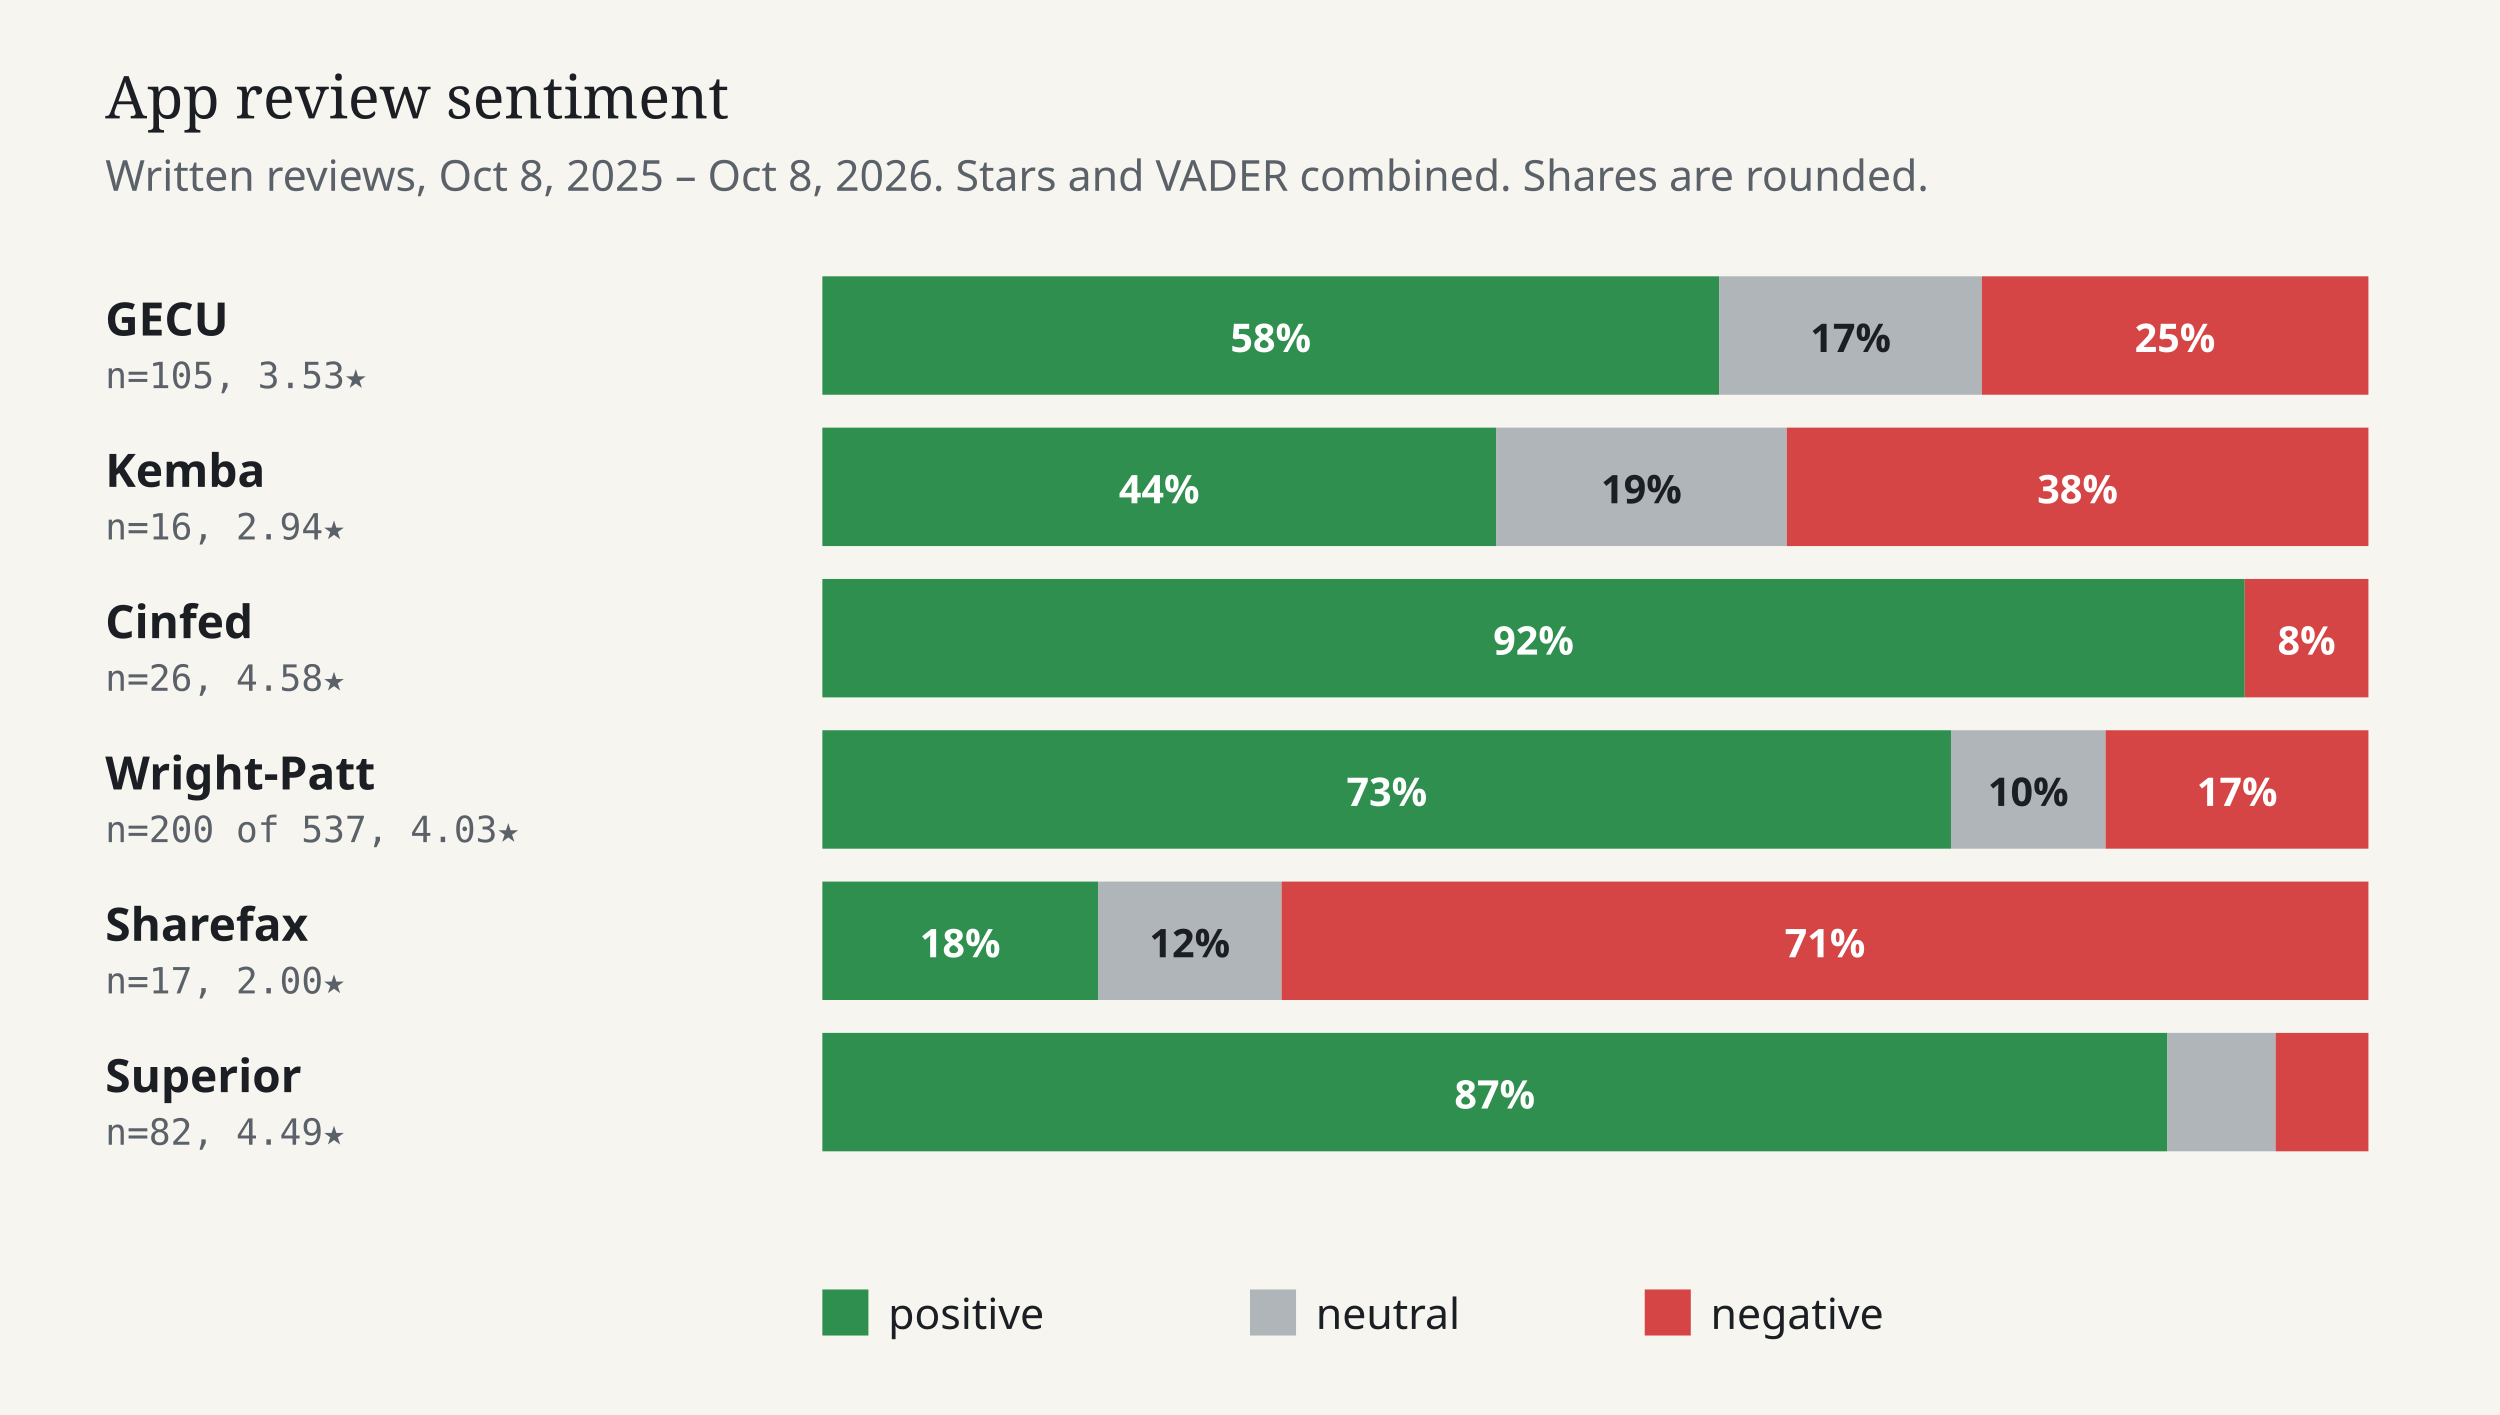
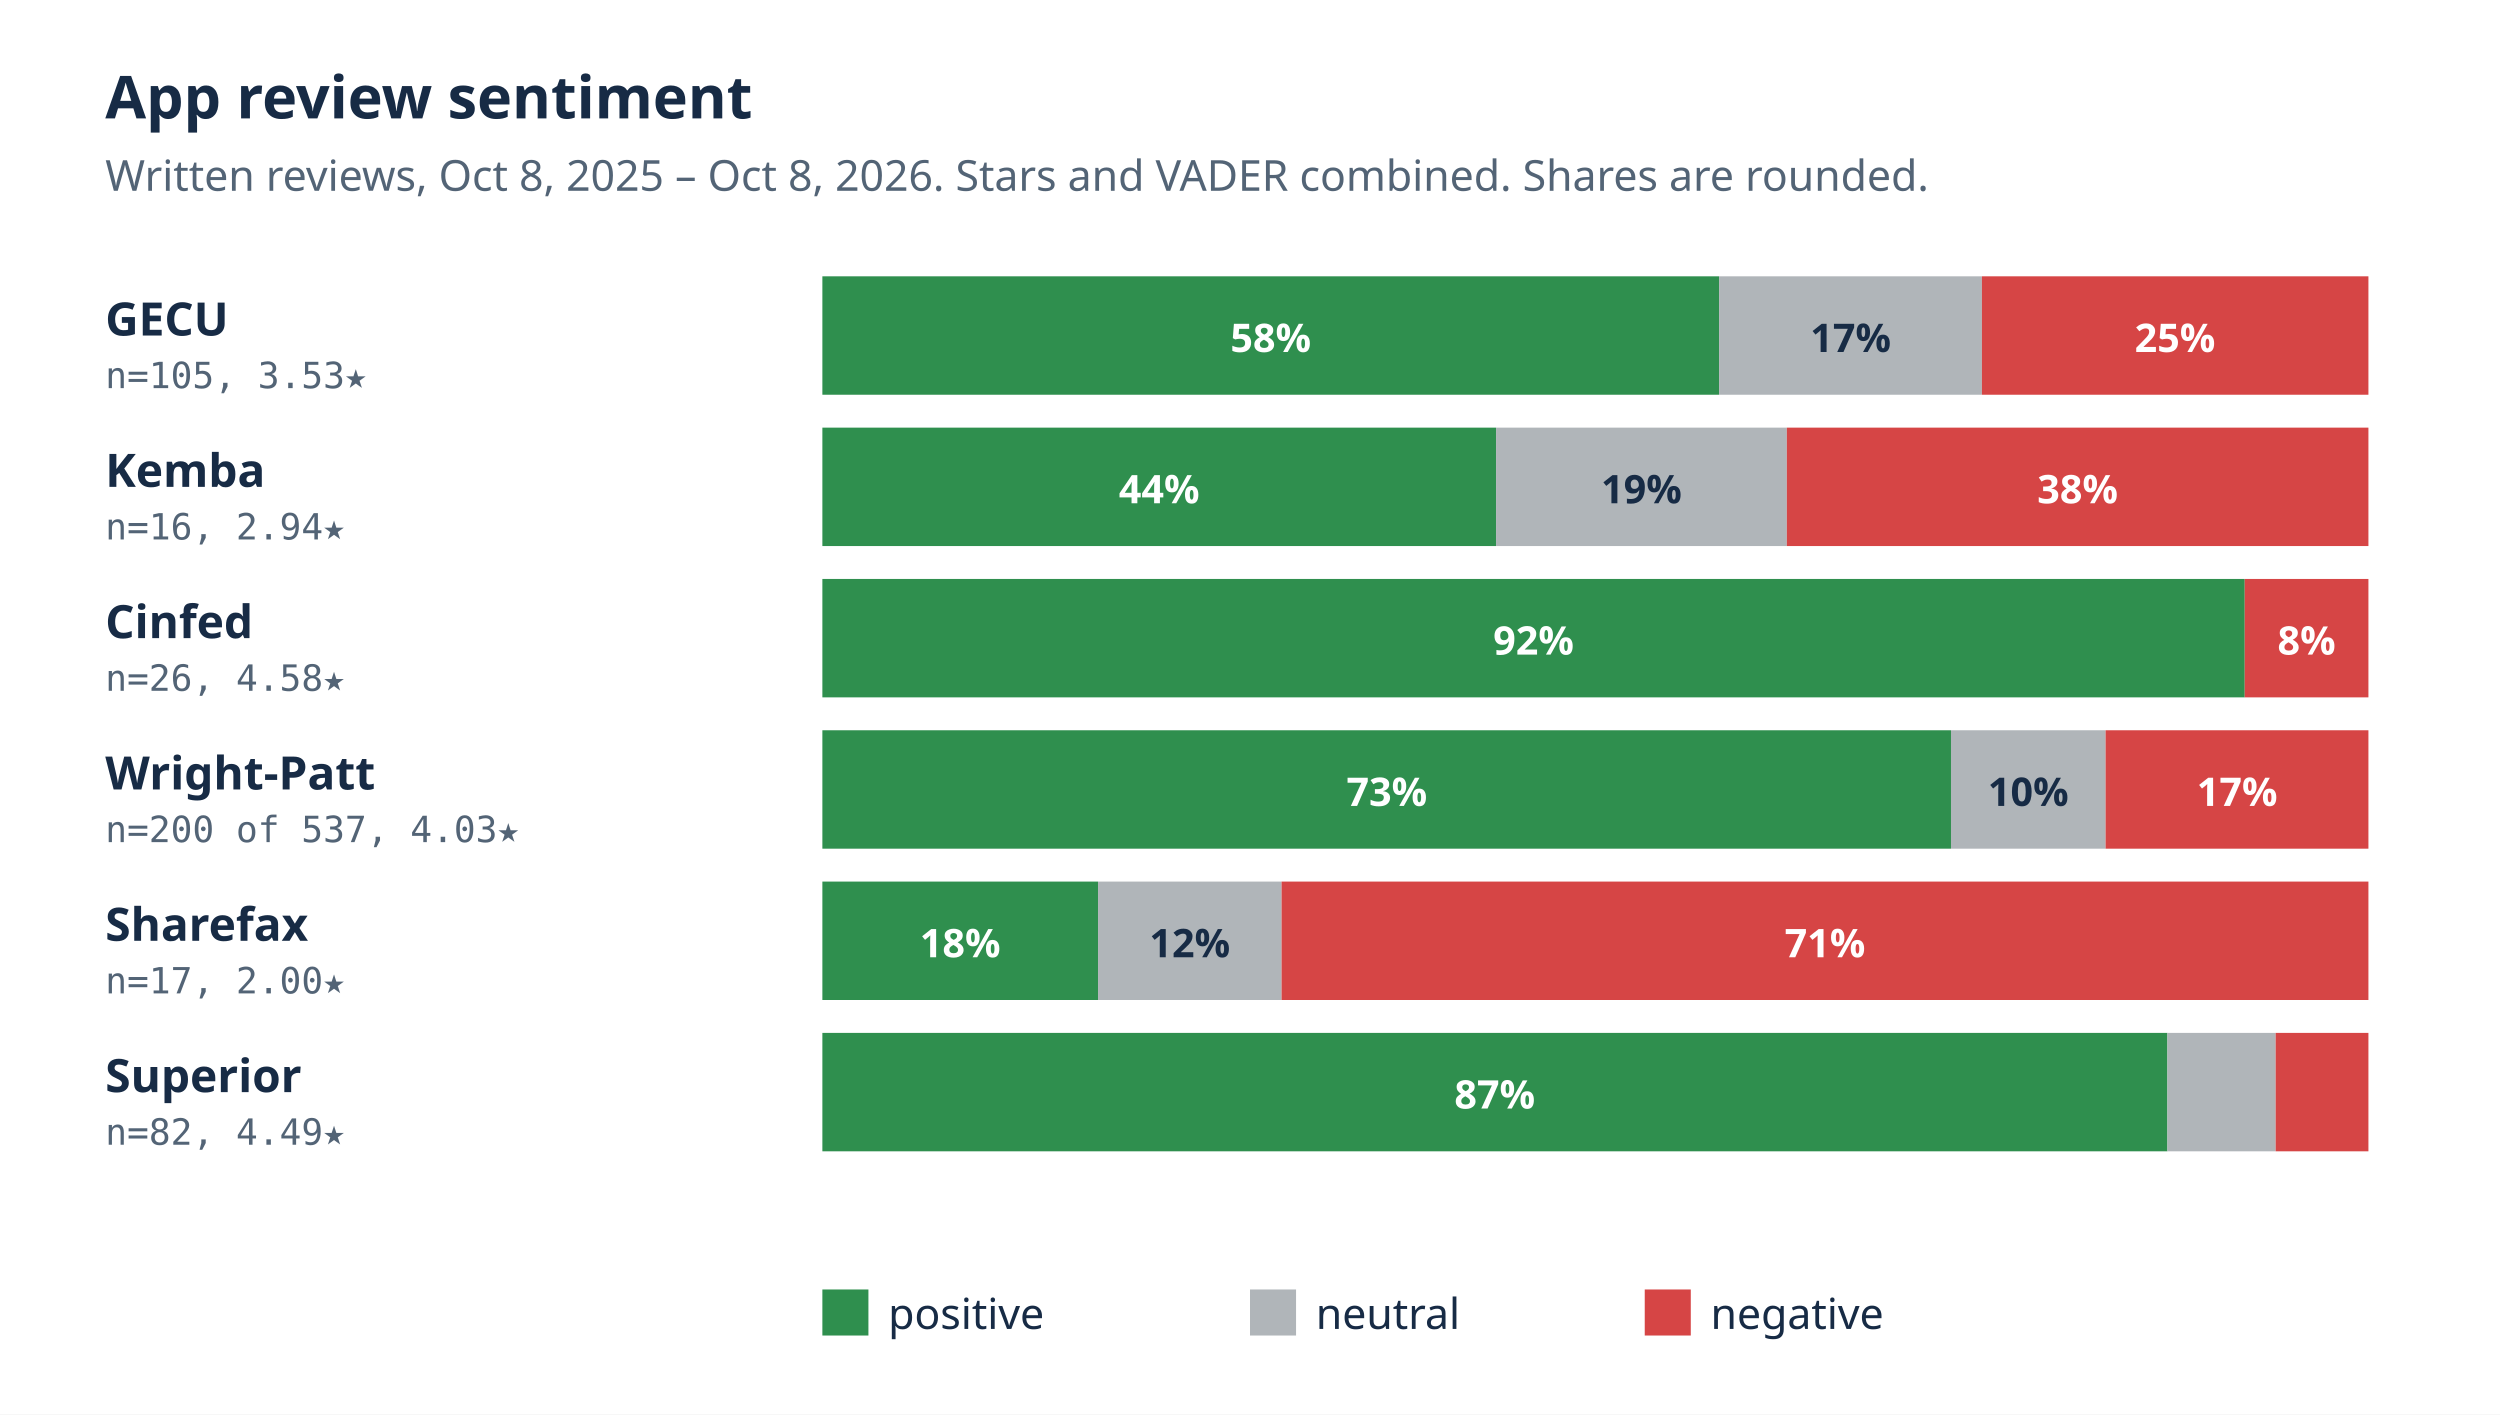
<svg xmlns="http://www.w3.org/2000/svg" viewBox="0 0 760 430" role="img" aria-labelledby="t">
-   <rect width="760" height="430" fill="#f7f5f0" />
-   <text x="32" y="36" font-family="Georgia, serif" font-size="18" fill="#1b1f23">App review sentiment</text>
-   <text x="32" y="58" font-family="ui-sans-serif, system-ui, sans-serif" font-size="13" fill="#5a6169">Written reviews, Oct 8, 2025 – Oct 8, 2026. Stars and VADER combined. Shares are rounded.</text>
-   <text x="32" y="102" font-family="ui-sans-serif, system-ui, sans-serif" font-size="14" font-weight="600" fill="#1b1f23">GECU</text>
-   <text x="32" y="118" font-family="ui-monospace, monospace" font-size="11" fill="#5a6169">n=105, 3.53★</text>
+   <rect width="760" height="430" fill="#ffffff" />
+   <text x="32" y="36" font-family="'IBM Plex Sans', 'Segoe UI', system-ui, sans-serif" font-weight="600" font-size="18" fill="#172b45">App review sentiment</text>
+   <text x="32" y="58" font-family="ui-sans-serif, system-ui, sans-serif" font-size="13" fill="#536476">Written reviews, Oct 8, 2025 – Oct 8, 2026. Stars and VADER combined. Shares are rounded.</text>
+   <text x="32" y="102" font-family="ui-sans-serif, system-ui, sans-serif" font-size="14" font-weight="600" fill="#172b45">GECU</text>
+   <text x="32" y="118" font-family="ui-monospace, monospace" font-size="11" fill="#536476">n=105, 3.53★</text>
  <rect x="250.0" y="84" width="272.6" height="36" fill="#2f8f4e" />
  <text x="386.3" y="107" text-anchor="middle" font-family="ui-sans-serif, system-ui, sans-serif" font-size="12" font-weight="600" fill="#ffffff">58%</text>
  <rect x="522.6" y="84" width="79.9" height="36" fill="#b0b5b9" />
-   <text x="562.6" y="107" text-anchor="middle" font-family="ui-sans-serif, system-ui, sans-serif" font-size="12" font-weight="600" fill="#1b1f23">17%</text>
+   <text x="562.6" y="107" text-anchor="middle" font-family="ui-sans-serif, system-ui, sans-serif" font-size="12" font-weight="600" fill="#172b45">17%</text>
  <rect x="602.5" y="84" width="117.5" height="36" fill="#d64545" />
  <text x="661.2" y="107" text-anchor="middle" font-family="ui-sans-serif, system-ui, sans-serif" font-size="12" font-weight="600" fill="#ffffff">25%</text>
-   <text x="32" y="148" font-family="ui-sans-serif, system-ui, sans-serif" font-size="14" font-weight="600" fill="#1b1f23">Kemba</text>
-   <text x="32" y="164" font-family="ui-monospace, monospace" font-size="11" fill="#5a6169">n=16, 2.94★</text>
+   <text x="32" y="148" font-family="ui-sans-serif, system-ui, sans-serif" font-size="14" font-weight="600" fill="#172b45">Kemba</text>
+   <text x="32" y="164" font-family="ui-monospace, monospace" font-size="11" fill="#536476">n=16, 2.94★</text>
  <rect x="250.0" y="130" width="204.8" height="36" fill="#2f8f4e" />
  <text x="352.4" y="153" text-anchor="middle" font-family="ui-sans-serif, system-ui, sans-serif" font-size="12" font-weight="600" fill="#ffffff">44%</text>
  <rect x="454.8" y="130" width="88.4" height="36" fill="#b0b5b9" />
-   <text x="499.0" y="153" text-anchor="middle" font-family="ui-sans-serif, system-ui, sans-serif" font-size="12" font-weight="600" fill="#1b1f23">19%</text>
+   <text x="499.0" y="153" text-anchor="middle" font-family="ui-sans-serif, system-ui, sans-serif" font-size="12" font-weight="600" fill="#172b45">19%</text>
  <rect x="543.2" y="130" width="176.8" height="36" fill="#d64545" />
  <text x="631.6" y="153" text-anchor="middle" font-family="ui-sans-serif, system-ui, sans-serif" font-size="12" font-weight="600" fill="#ffffff">38%</text>
-   <text x="32" y="194" font-family="ui-sans-serif, system-ui, sans-serif" font-size="14" font-weight="600" fill="#1b1f23">Cinfed</text>
-   <text x="32" y="210" font-family="ui-monospace, monospace" font-size="11" fill="#5a6169">n=26, 4.58★</text>
+   <text x="32" y="194" font-family="ui-sans-serif, system-ui, sans-serif" font-size="14" font-weight="600" fill="#172b45">Cinfed</text>
+   <text x="32" y="210" font-family="ui-monospace, monospace" font-size="11" fill="#536476">n=26, 4.58★</text>
  <rect x="250.0" y="176" width="432.4" height="36" fill="#2f8f4e" />
  <text x="466.2" y="199" text-anchor="middle" font-family="ui-sans-serif, system-ui, sans-serif" font-size="12" font-weight="600" fill="#ffffff">92%</text>
  <rect x="682.4" y="176" width="37.6" height="36" fill="#d64545" />
  <text x="701.2" y="199" text-anchor="middle" font-family="ui-sans-serif, system-ui, sans-serif" font-size="12" font-weight="600" fill="#ffffff">8%</text>
-   <text x="32" y="240" font-family="ui-sans-serif, system-ui, sans-serif" font-size="14" font-weight="600" fill="#1b1f23">Wright-Patt</text>
-   <text x="32" y="256" font-family="ui-monospace, monospace" font-size="11" fill="#5a6169">n=200 of 537, 4.03★</text>
+   <text x="32" y="240" font-family="ui-sans-serif, system-ui, sans-serif" font-size="14" font-weight="600" fill="#172b45">Wright-Patt</text>
+   <text x="32" y="256" font-family="ui-monospace, monospace" font-size="11" fill="#536476">n=200 of 537, 4.03★</text>
  <rect x="250.0" y="222" width="343.1" height="36" fill="#2f8f4e" />
  <text x="421.6" y="245" text-anchor="middle" font-family="ui-sans-serif, system-ui, sans-serif" font-size="12" font-weight="600" fill="#ffffff">73%</text>
  <rect x="593.1" y="222" width="47.0" height="36" fill="#b0b5b9" />
-   <text x="616.6" y="245" text-anchor="middle" font-family="ui-sans-serif, system-ui, sans-serif" font-size="12" font-weight="600" fill="#1b1f23">10%</text>
+   <text x="616.6" y="245" text-anchor="middle" font-family="ui-sans-serif, system-ui, sans-serif" font-size="12" font-weight="600" fill="#172b45">10%</text>
  <rect x="640.1" y="222" width="79.9" height="36" fill="#d64545" />
  <text x="680.1" y="245" text-anchor="middle" font-family="ui-sans-serif, system-ui, sans-serif" font-size="12" font-weight="600" fill="#ffffff">17%</text>
-   <text x="32" y="286" font-family="ui-sans-serif, system-ui, sans-serif" font-size="14" font-weight="600" fill="#1b1f23">Sharefax</text>
-   <text x="32" y="302" font-family="ui-monospace, monospace" font-size="11" fill="#5a6169">n=17, 2.00★</text>
+   <text x="32" y="286" font-family="ui-sans-serif, system-ui, sans-serif" font-size="14" font-weight="600" fill="#172b45">Sharefax</text>
+   <text x="32" y="302" font-family="ui-monospace, monospace" font-size="11" fill="#536476">n=17, 2.00★</text>
  <rect x="250.0" y="268" width="83.8" height="36" fill="#2f8f4e" />
  <text x="291.9" y="291" text-anchor="middle" font-family="ui-sans-serif, system-ui, sans-serif" font-size="12" font-weight="600" fill="#ffffff">18%</text>
  <rect x="333.8" y="268" width="55.8" height="36" fill="#b0b5b9" />
-   <text x="361.7" y="291" text-anchor="middle" font-family="ui-sans-serif, system-ui, sans-serif" font-size="12" font-weight="600" fill="#1b1f23">12%</text>
+   <text x="361.7" y="291" text-anchor="middle" font-family="ui-sans-serif, system-ui, sans-serif" font-size="12" font-weight="600" fill="#172b45">12%</text>
  <rect x="389.6" y="268" width="330.4" height="36" fill="#d64545" />
  <text x="554.8" y="291" text-anchor="middle" font-family="ui-sans-serif, system-ui, sans-serif" font-size="12" font-weight="600" fill="#ffffff">71%</text>
-   <text x="32" y="332" font-family="ui-sans-serif, system-ui, sans-serif" font-size="14" font-weight="600" fill="#1b1f23">Superior</text>
-   <text x="32" y="348" font-family="ui-monospace, monospace" font-size="11" fill="#5a6169">n=82, 4.49★</text>
+   <text x="32" y="332" font-family="ui-sans-serif, system-ui, sans-serif" font-size="14" font-weight="600" fill="#172b45">Superior</text>
+   <text x="32" y="348" font-family="ui-monospace, monospace" font-size="11" fill="#536476">n=82, 4.49★</text>
  <rect x="250.0" y="314" width="408.9" height="36" fill="#2f8f4e" />
  <text x="454.4" y="337" text-anchor="middle" font-family="ui-sans-serif, system-ui, sans-serif" font-size="12" font-weight="600" fill="#ffffff">87%</text>
  <rect x="658.9" y="314" width="32.9" height="36" fill="#b0b5b9" />
  <rect x="691.8" y="314" width="28.2" height="36" fill="#d64545" />
  <rect x="250" y="392" width="14" height="14" fill="#2f8f4e" />
-   <text x="270" y="404" font-family="ui-sans-serif, system-ui, sans-serif" font-size="13" fill="#1b1f23">positive</text>
+   <text x="270" y="404" font-family="ui-sans-serif, system-ui, sans-serif" font-size="13" fill="#172b45">positive</text>
  <rect x="380" y="392" width="14" height="14" fill="#b0b5b9" />
-   <text x="400" y="404" font-family="ui-sans-serif, system-ui, sans-serif" font-size="13" fill="#1b1f23">neutral</text>
+   <text x="400" y="404" font-family="ui-sans-serif, system-ui, sans-serif" font-size="13" fill="#172b45">neutral</text>
  <rect x="500" y="392" width="14" height="14" fill="#d64545" />
-   <text x="520" y="404" font-family="ui-sans-serif, system-ui, sans-serif" font-size="13" fill="#1b1f23">negative</text>
+   <text x="520" y="404" font-family="ui-sans-serif, system-ui, sans-serif" font-size="13" fill="#172b45">negative</text>
</svg>
